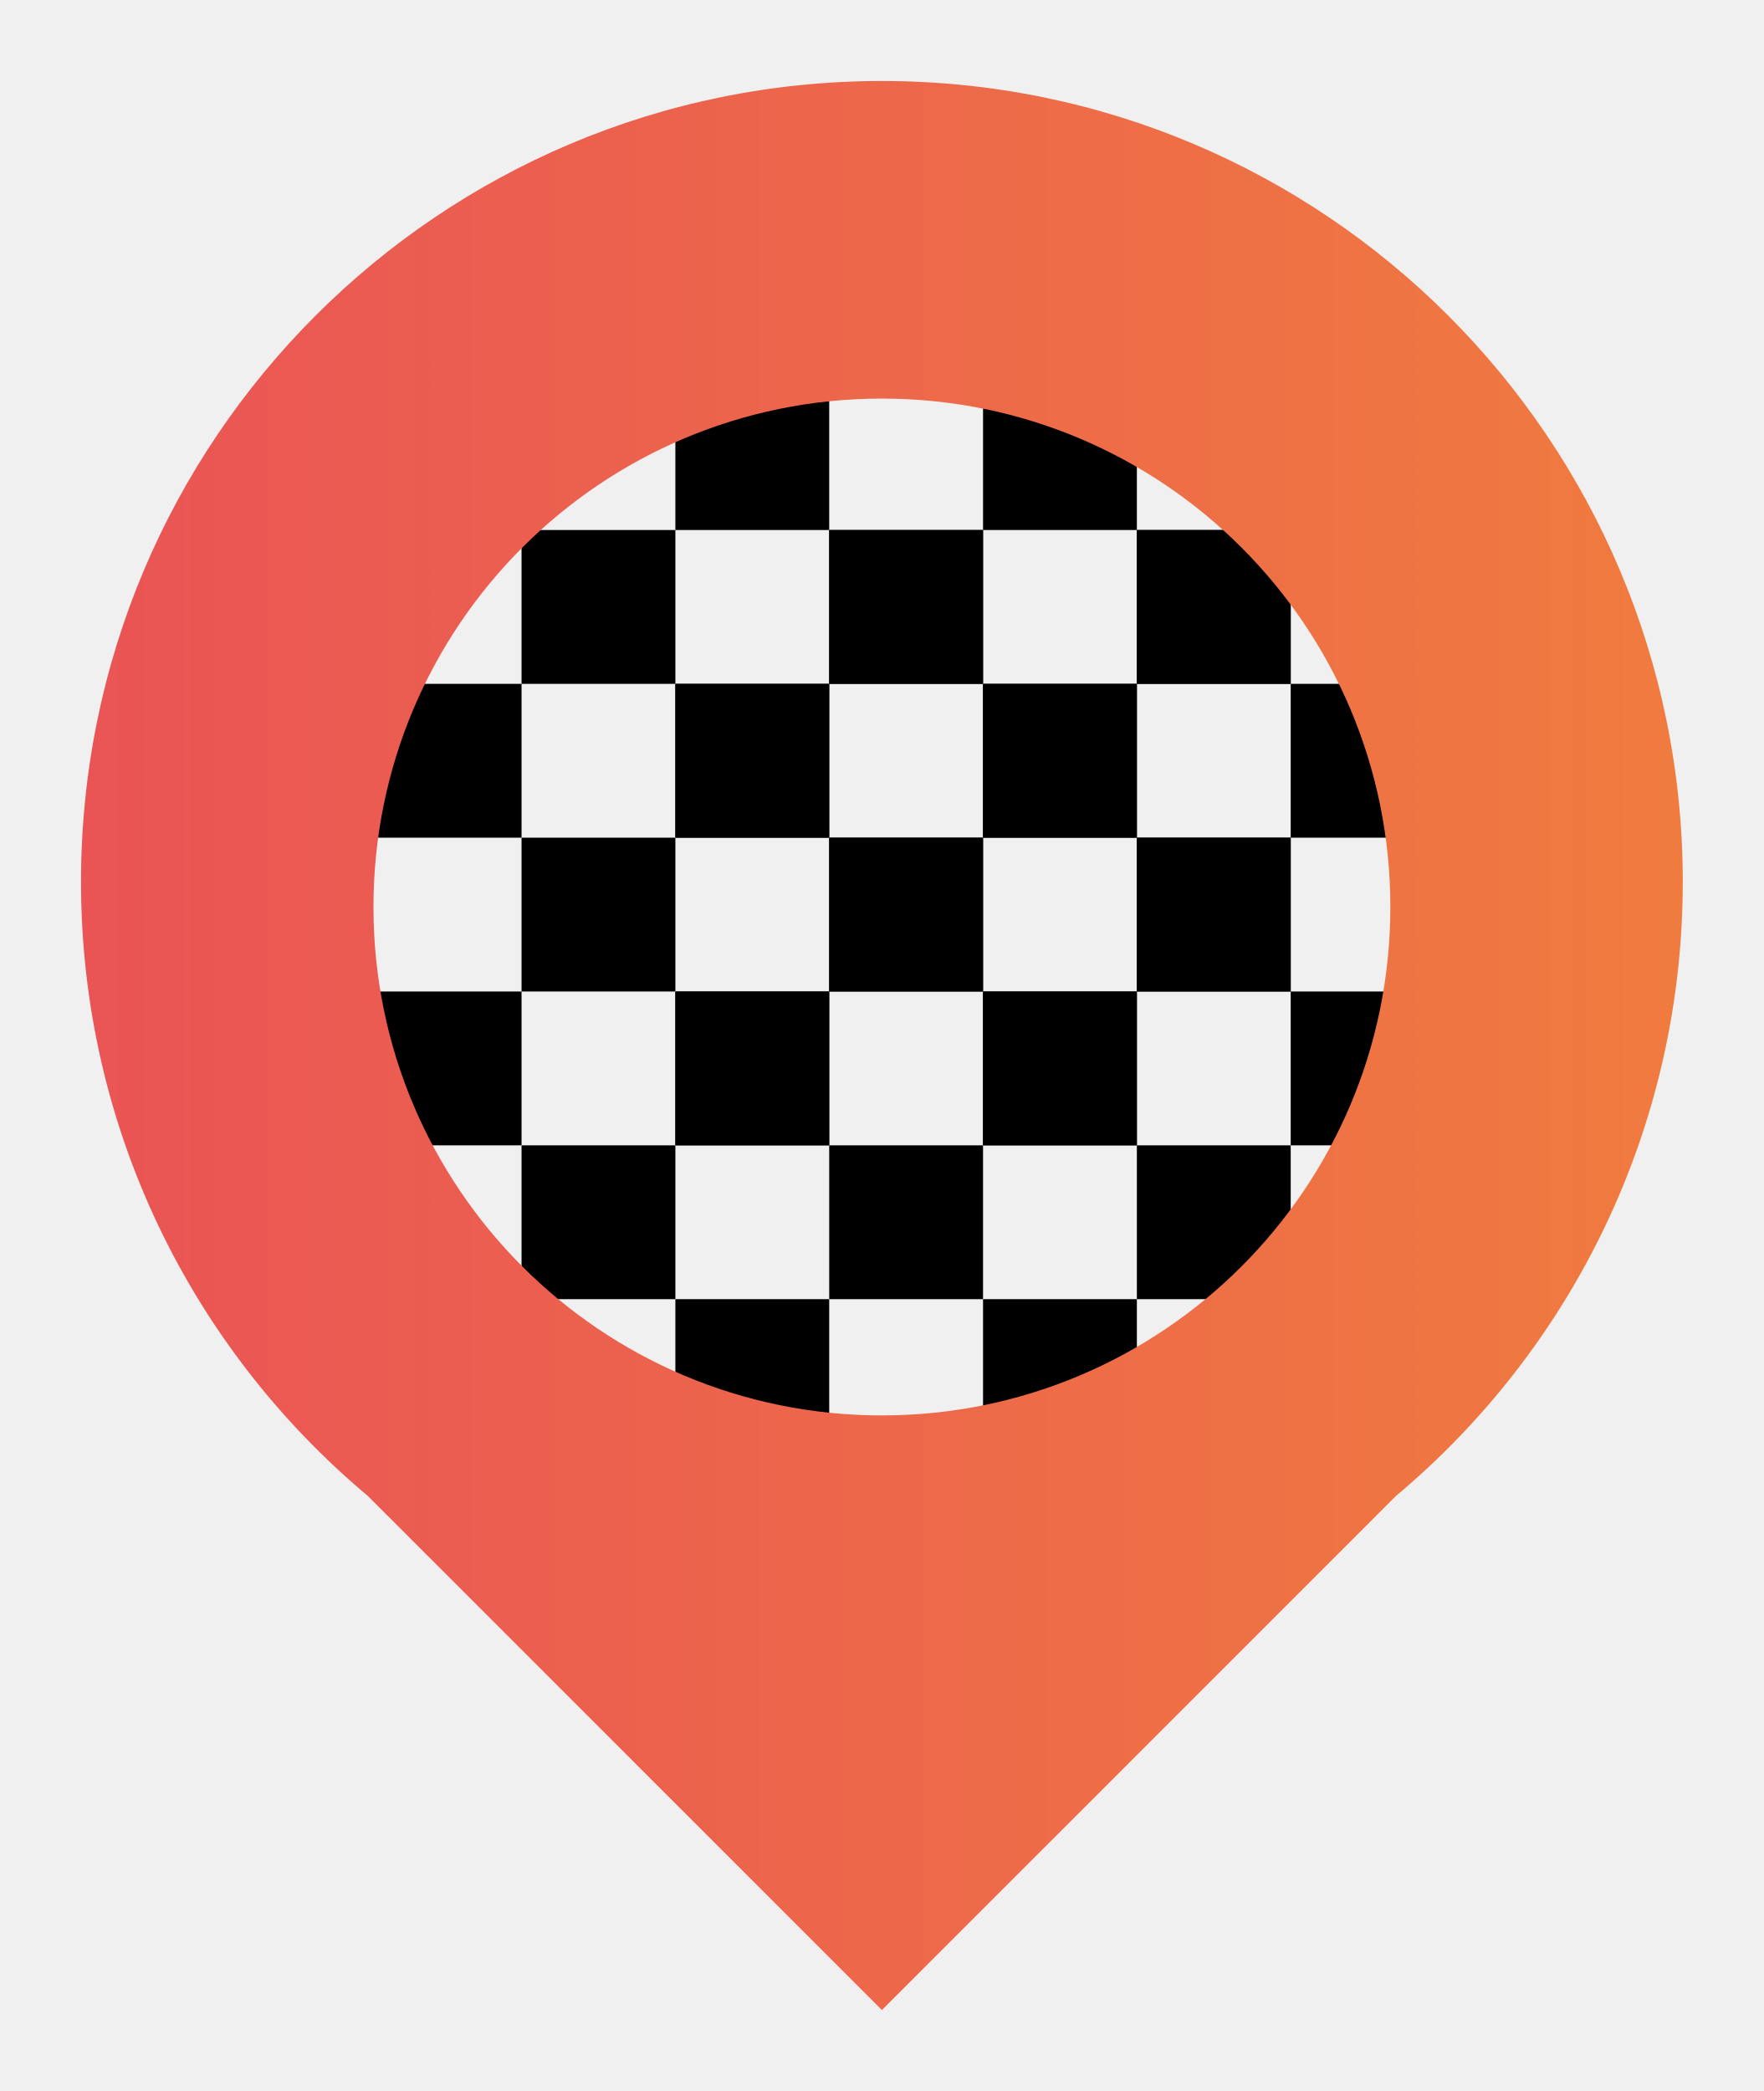
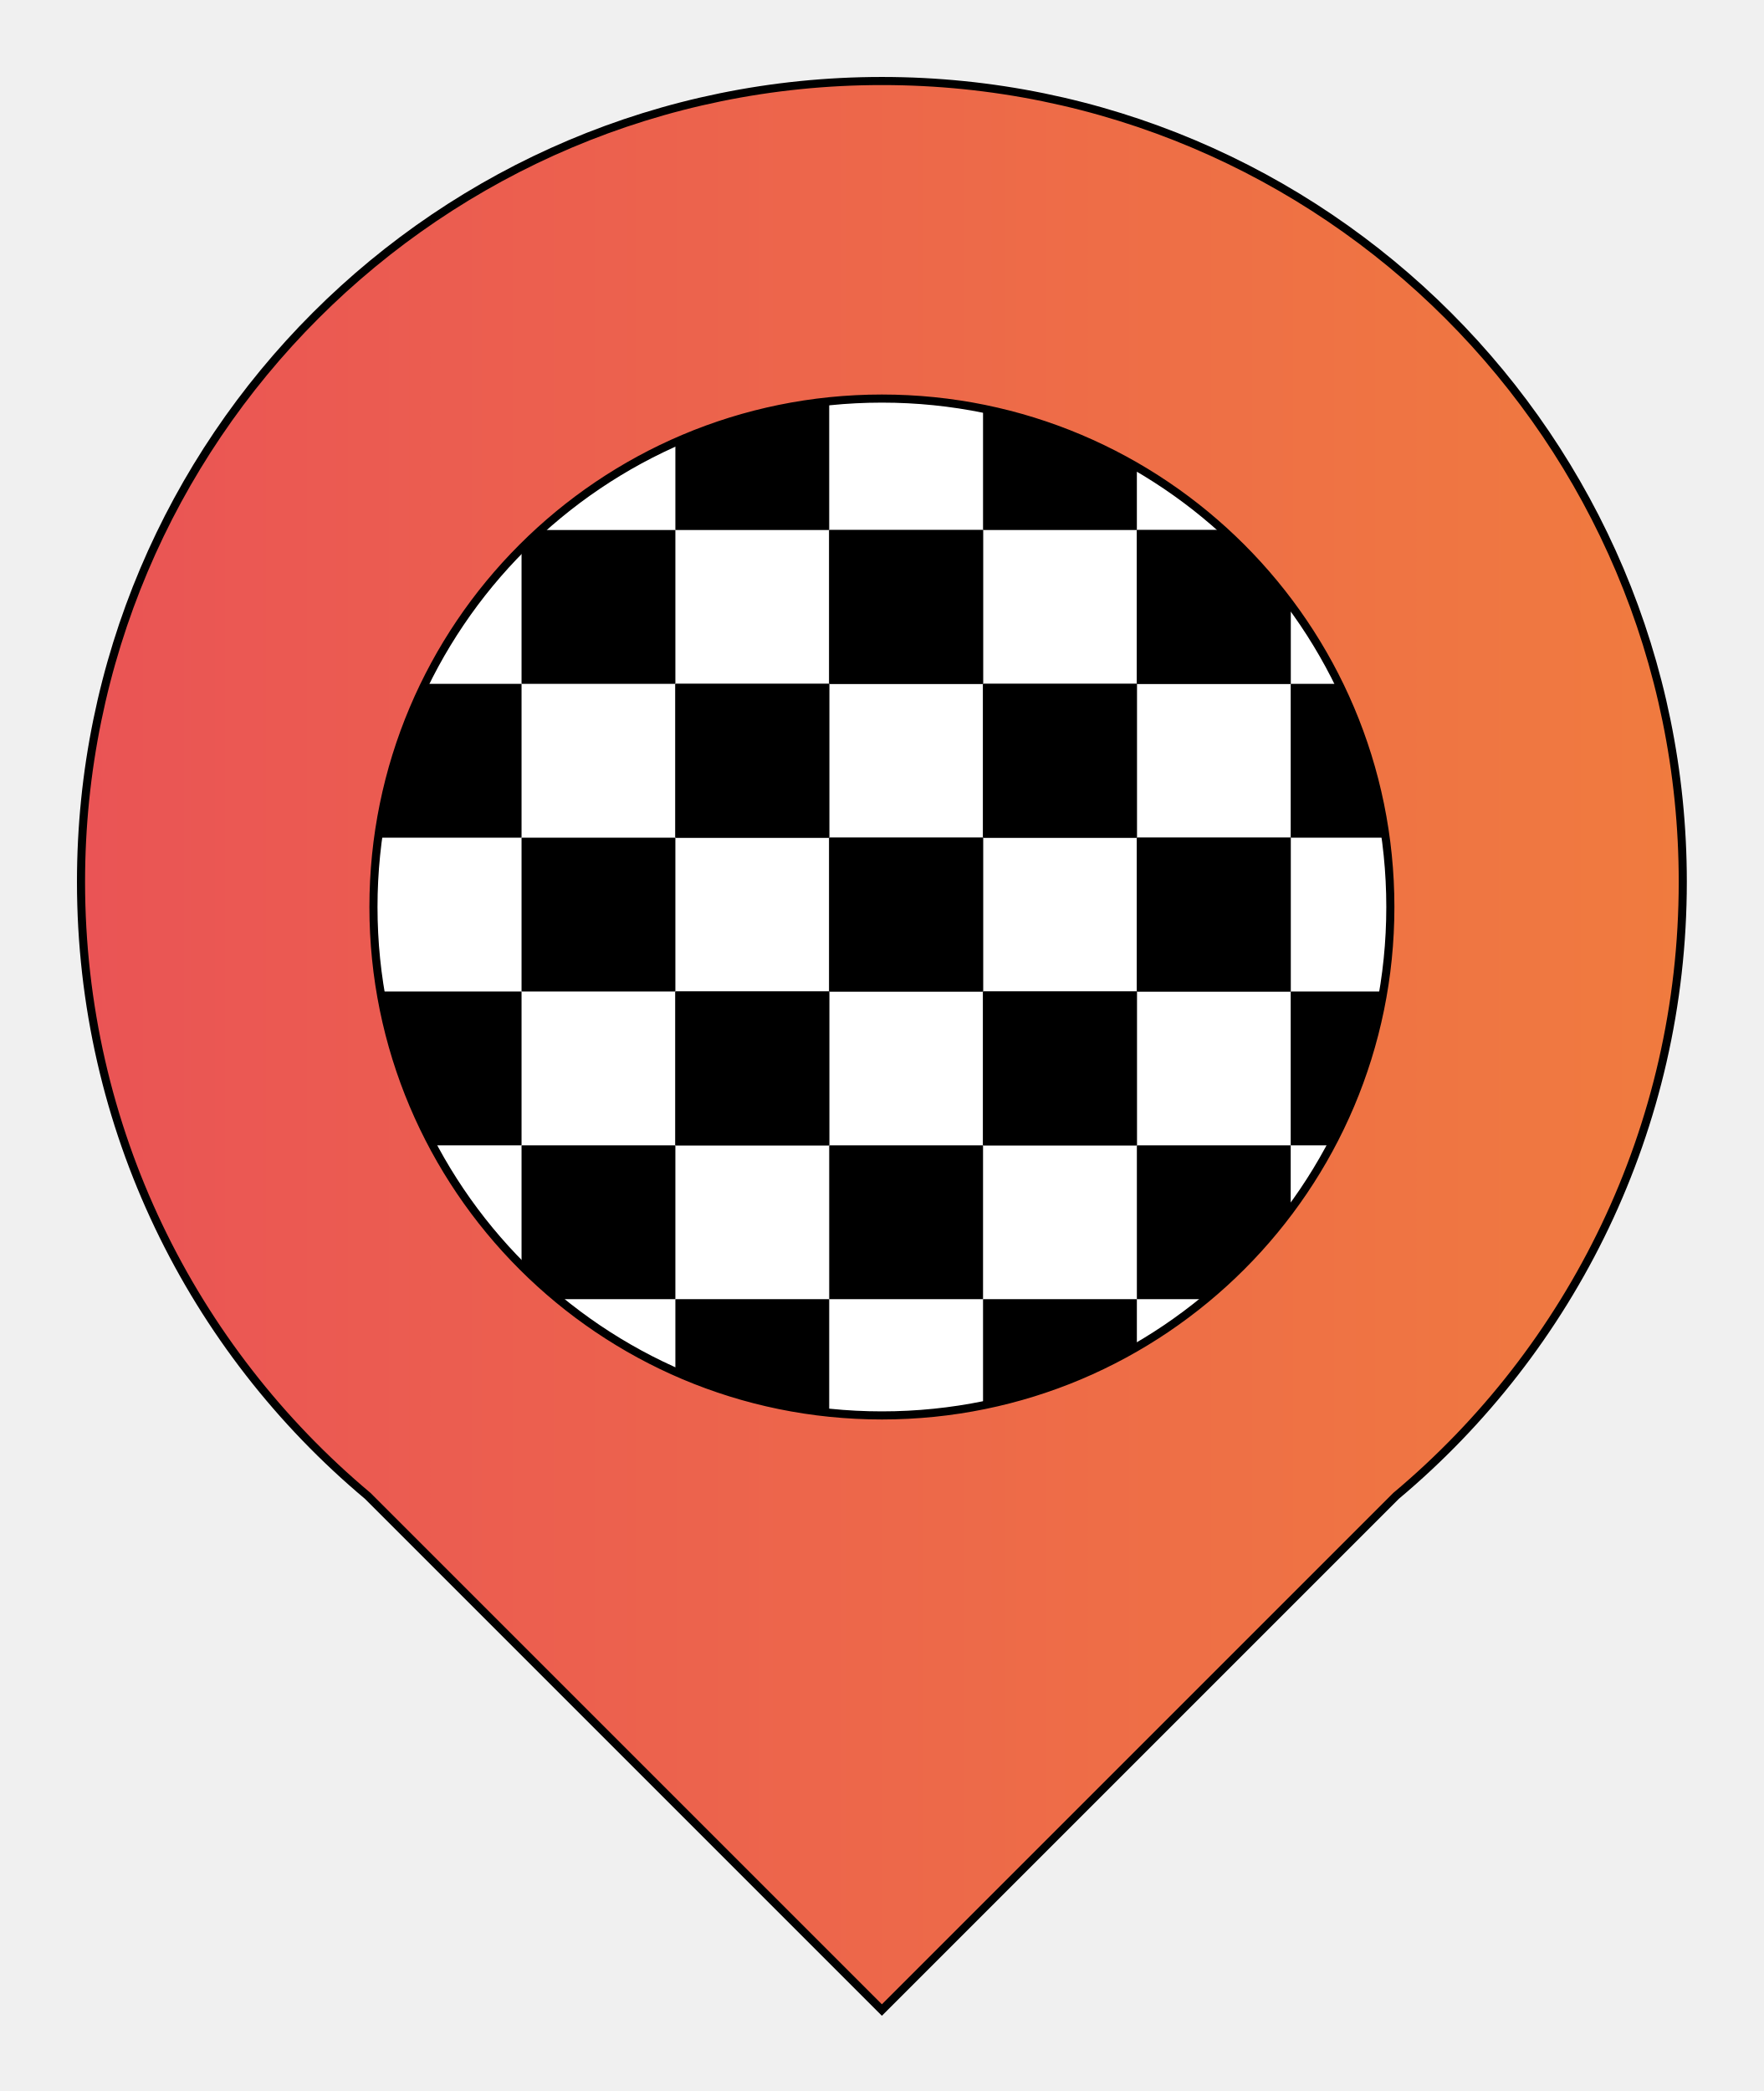
<svg xmlns="http://www.w3.org/2000/svg" xmlns:xlink="http://www.w3.org/1999/xlink" width="21.772mm" height="25.812mm" viewBox="0 0 21.772 25.812" version="1.1" id="svg1547">
  <defs id="defs1541">
    <linearGradient id="linearGradient2115">
      <stop style="stop-color:#f07b3f;stop-opacity:1" offset="0" id="stop2111" />
      <stop style="stop-color:#ea5455;stop-opacity:1" offset="1" id="stop2113" />
    </linearGradient>
    <linearGradient xlink:href="#linearGradient2115" id="linearGradient2117" x1="87.395" y1="42.716" x2="12.644" y2="42.716" gradientUnits="userSpaceOnUse" />
  </defs>
+   <g id="layer4">
+     <path style="opacity:1;fill:#ffffff;fill-opacity:1;stroke:none;stroke-width:0.09;stroke-miterlimit:4;stroke-dasharray:none;stroke-opacity:1" id="path870" d="m 17.471,11.331 a 6.617,6.962 0 0 1 -6.617,6.962 6.617,6.962 0 0 1 -6.617,-6.962 6.617,6.962 0 0 1 6.617,-6.962 6.617,6.962 0 0 1 6.617,6.962 l -6.617,6.4e-5 z" />
+   </g>
  <g id="layer2">
    <g id="g2325" transform="matrix(0.9956209,0,0,0.9956209,0.01987709,-0.4483047)">
      <g transform="matrix(0.2754389,0,0,0.2754389,0.7245166,2.253569)" id="g2194">
        <g transform="matrix(3.462247,0,0,3.462247,9.6691651e-8,8.9717088e-6)" id="g2164">
          <rect x="6" y="1" width="2" height="2" id="rect2138" />
          <rect x="10" y="1" width="2" height="2" id="rect2140" />
          <rect x="4" y="3" width="2" height="2" id="rect2142" />
          <rect x="8" y="3" width="2" height="2" id="rect2144" />
          <rect x="12" y="3" width="2" height="2" id="rect2146" />
          <rect x="4" y="7" width="2" height="2" id="rect2148" />
          <rect x="8" y="7" width="2" height="2" id="rect2150" />
          <rect x="12" y="7" width="2" height="2" id="rect2152" />
          <rect x="14" y="1" width="2" height="2" id="rect2154" />
          <rect x="6" y="5" width="2" height="2" id="rect2158" />
          <rect x="10" y="5" width="2" height="2" id="rect2160" />
          <rect x="14" y="5" width="2" height="2" id="rect2162" />
        </g>
      </g>
      <g id="g2253" transform="matrix(0.2754389,0,0,0.2754389,0.7245166,9.882669)">
        <g id="g2251" transform="matrix(3.462247,0,0,3.462247,9.6691651e-8,8.9717088e-6)">
          <rect id="rect2227" height="2" width="2" y="1" x="6" />
          <rect id="rect2229" height="2" width="2" y="1" x="10" />
          <rect id="rect2231" height="2" width="2" y="3" x="4" />
          <rect id="rect2233" height="2" width="2" y="3" x="8" />
          <rect id="rect2235" height="2" width="2" y="3" x="12" />
          <rect id="rect2237" height="2" width="2" y="7" x="4" />
          <rect id="rect2239" height="2" width="2" y="7" x="8" />
          <rect id="rect2241" height="2" width="2" y="7" x="12" />
          <rect id="rect2243" height="2" width="2" y="1" x="14" />
          <rect id="rect2245" height="2" width="2" y="5" x="6" />
          <rect id="rect2247" height="2" width="2" y="5" x="10" />
          <rect id="rect2249" height="2" width="2" y="5" x="14" />
        </g>
      </g>
      <g id="g2281" transform="matrix(0.2754389,0,0,0.2754389,4.539067,6.068119)">
        <g id="g2279" transform="matrix(3.462247,0,0,3.462247,9.6691651e-8,8.9717088e-6)">
          <rect id="rect2255" height="2" width="2" y="1" x="6" />
          <rect id="rect2257" height="2" width="2" y="1" x="10" />
          <rect id="rect2259" height="2" width="2" y="3" x="4" />
          <rect id="rect2261" height="2" width="2" y="3" x="8" />
          <rect id="rect2263" height="2" width="2" y="3" x="12" />
          <rect id="rect2265" height="2" width="2" y="7" x="4" />
          <rect id="rect2267" height="2" width="2" y="7" x="8" />
          <rect id="rect2269" height="2" width="2" y="7" x="12" />
          <rect id="rect2271" height="2" width="2" y="1" x="14" />
          <rect id="rect2273" height="2" width="2" y="5" x="6" />
          <rect id="rect2275" height="2" width="2" y="5" x="10" />
          <rect id="rect2277" height="2" width="2" y="5" x="14" />
        </g>
      </g>
    </g>
  </g>
  <g id="layer1" transform="translate(-80.73238,-65.20276)">
-     <g style="" id="g2109" transform="matrix(0.2645833,0,0,0.2645833,78.38937,64.87985)">
-       <path id="path2092" d="M 50,5 C 29.364,5 12.635,21.729 12.635,42.365 c 0,11.504 5.2,21.791 13.376,28.646 L 50,95 73.989,71.011 C 82.165,64.157 87.365,53.869 87.365,42.365 87.365,21.729 70.637,5 50,5 Z m 0,62.258 c -13.101,0 -23.721,-10.62 -23.721,-23.721 0,-13.102 10.62,-23.721 23.721,-23.721 13.101,0 23.722,10.619 23.722,23.721 0,13.101 -10.621,23.721 -23.722,23.721 z" style="fill:url(#linearGradient2117);fill-opacity:1" />
+     <g style="stroke:#000000;stroke-opacity:1;stroke-width:0.378;stroke-miterlimit:4;stroke-dasharray:none" id="g2109" transform="matrix(0.2645833,0,0,0.2645833,78.38937,64.87985)">
+       <path id="path2092" d="M 50,5 C 29.364,5 12.635,21.729 12.635,42.365 c 0,11.504 5.2,21.791 13.376,28.646 L 50,95 73.989,71.011 C 82.165,64.157 87.365,53.869 87.365,42.365 87.365,21.729 70.637,5 50,5 Z m 0,62.258 c -13.101,0 -23.721,-10.62 -23.721,-23.721 0,-13.102 10.62,-23.721 23.721,-23.721 13.101,0 23.722,10.619 23.722,23.721 0,13.101 -10.621,23.721 -23.722,23.721 z" style="fill:url(#linearGradient2117);fill-opacity:1;stroke:#000000;stroke-opacity:1;stroke-width:0.378;stroke-miterlimit:4;stroke-dasharray:none" />
    </g>
  </g>
</svg>
